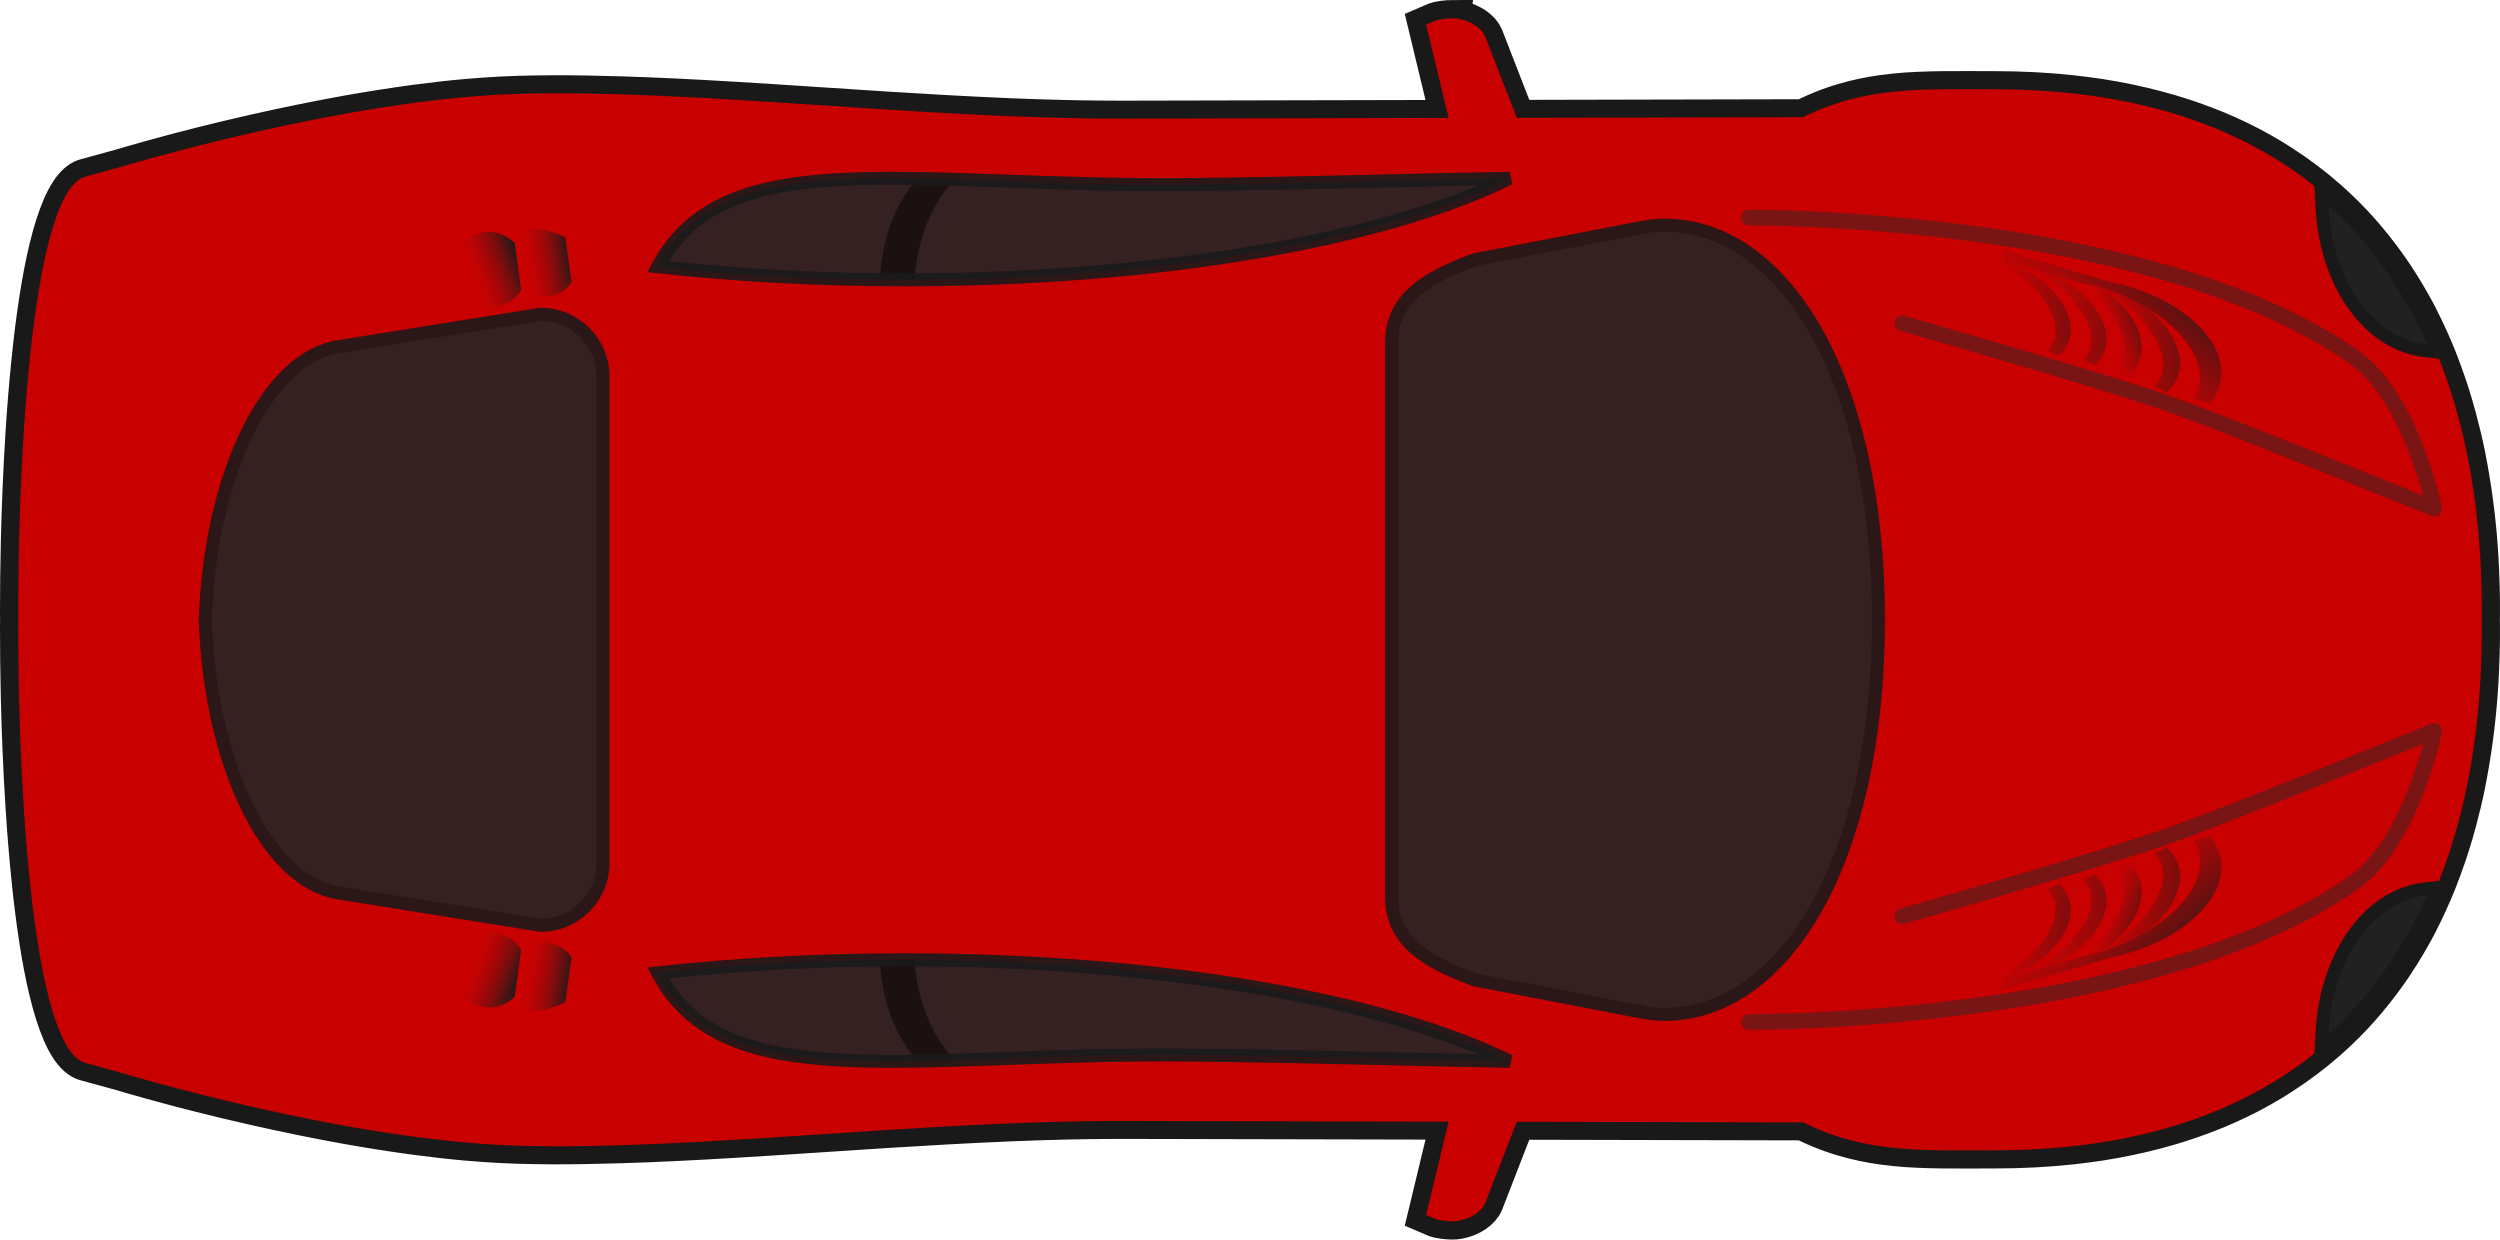
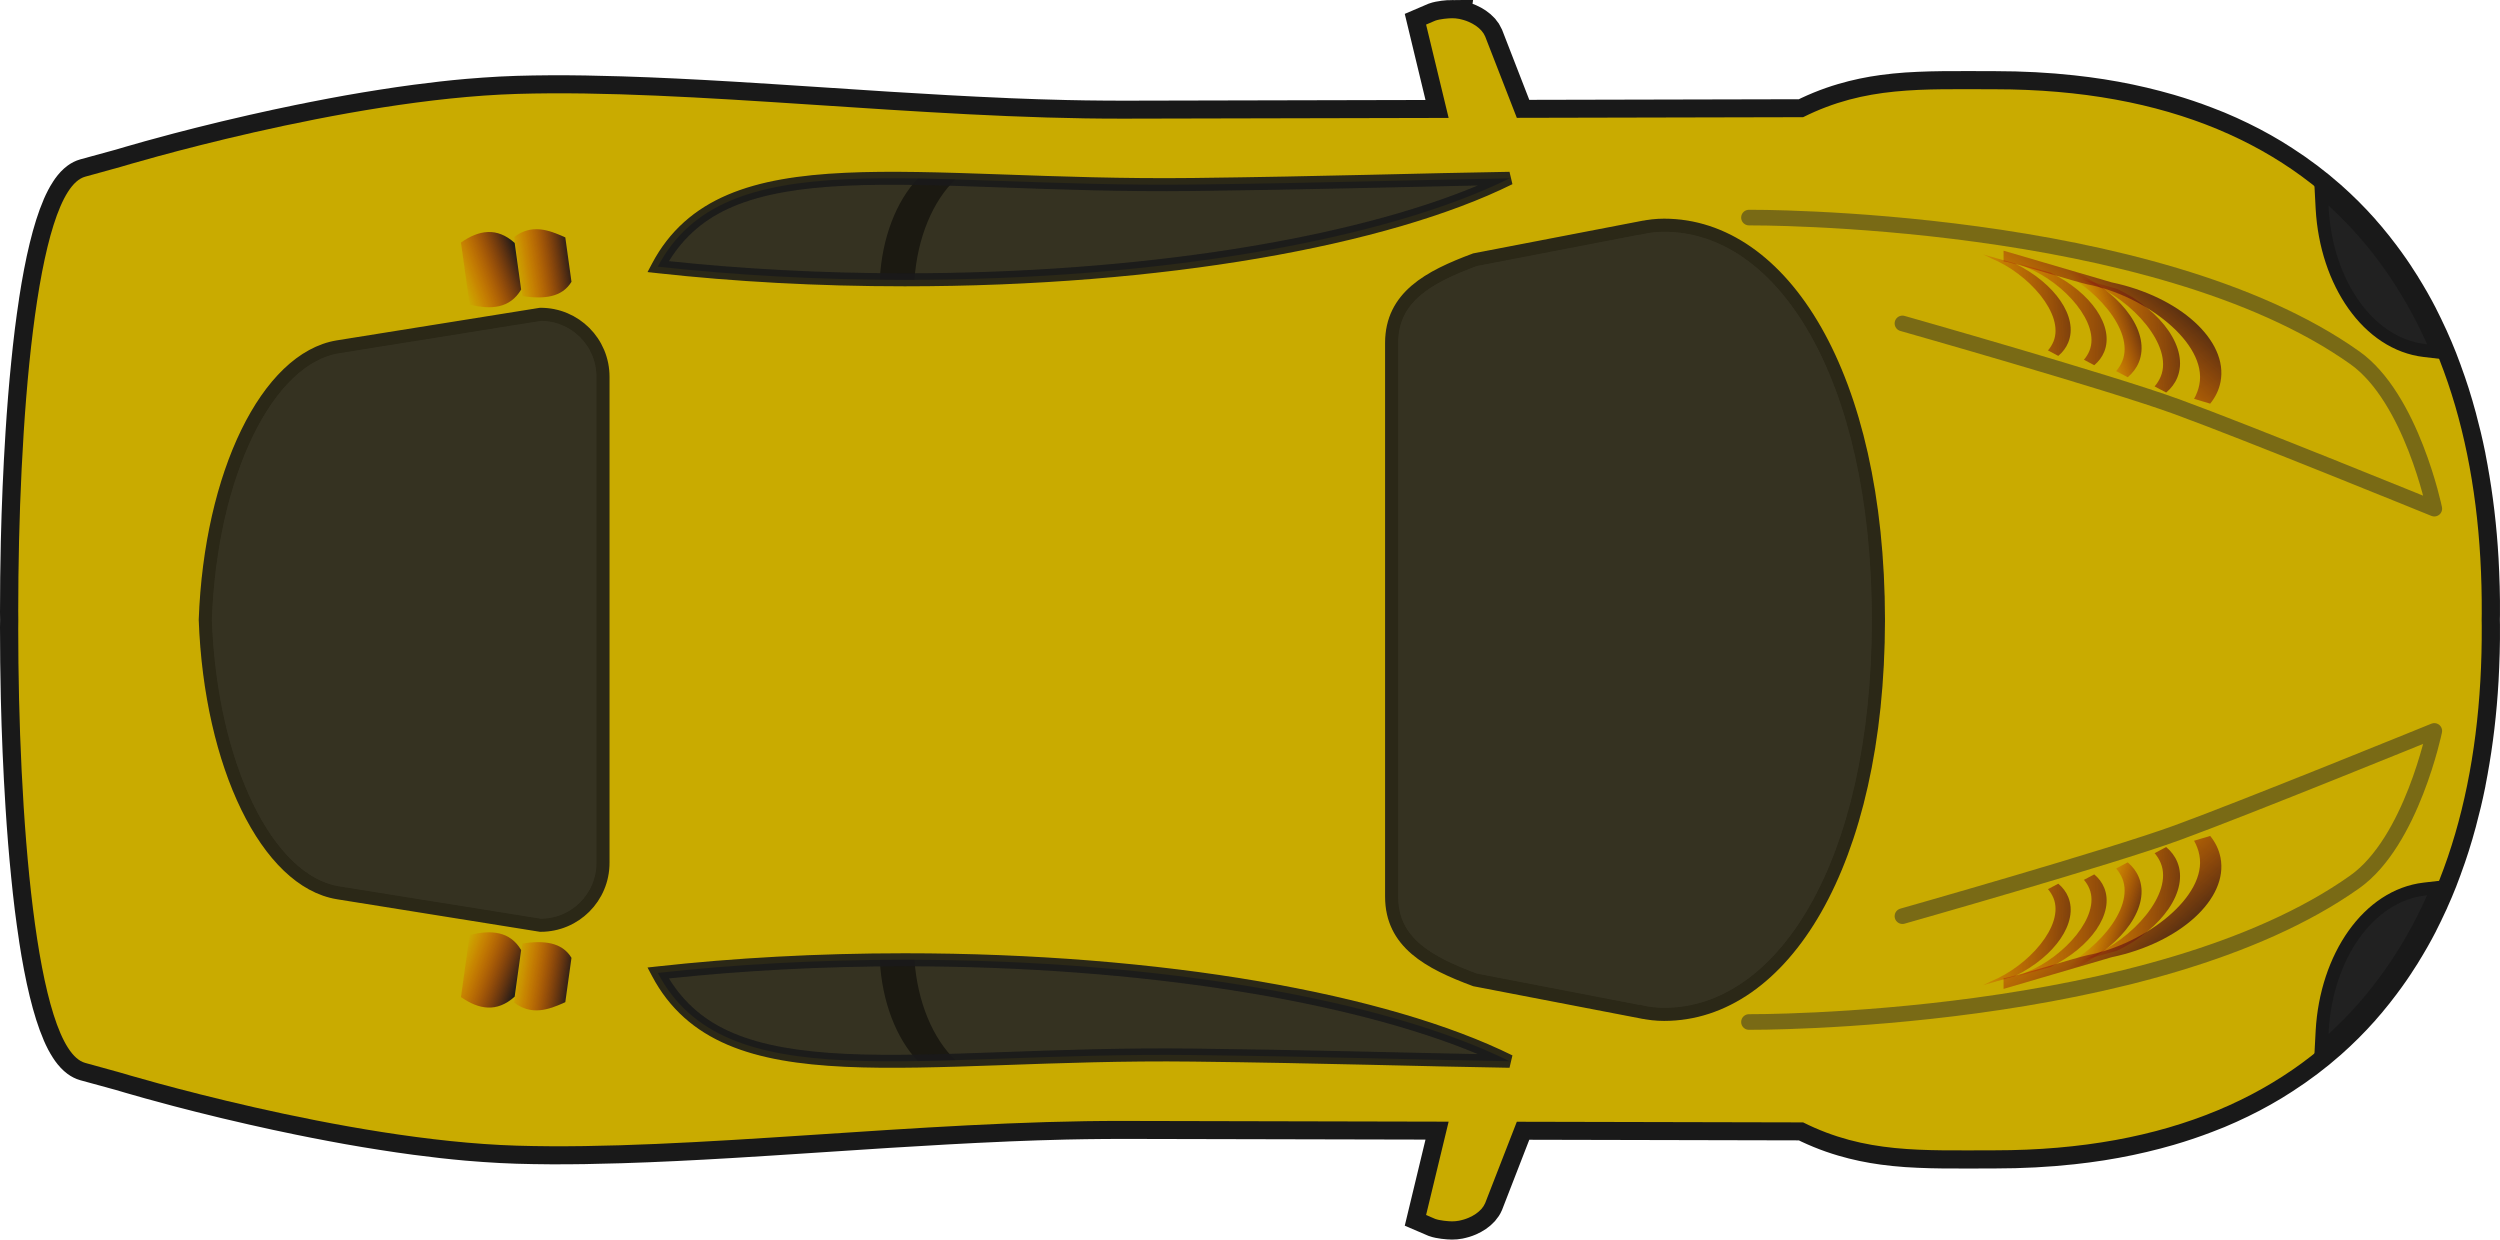
<svg xmlns="http://www.w3.org/2000/svg" xmlns:xlink="http://www.w3.org/1999/xlink" version="1.1" width="960" height="476" id="svg2" style="display:inline">
  <defs id="defs4">
    <linearGradient id="linearGradient3876">
      <stop id="stop3878" style="stop-color:#000000;stop-opacity:1" offset="0" />
      <stop id="stop3880" style="stop-color:#b3b3b3;stop-opacity:0" offset="1" />
    </linearGradient>
    <linearGradient id="linearGradient3866">
      <stop id="stop3868" style="stop-color:#000000;stop-opacity:1" offset="0" />
      <stop id="stop3870" style="stop-color:#cccccc;stop-opacity:0" offset="1" />
    </linearGradient>
    <linearGradient id="linearGradient3767">
      <stop id="stop3769" style="stop-color:#333333;stop-opacity:1" offset="0" />
      <stop id="stop3771" style="stop-color:#808080;stop-opacity:0" offset="1" />
    </linearGradient>
    <linearGradient id="linearGradient3759">
      <stop id="stop3761" style="stop-color:#1a1a1a;stop-opacity:1" offset="0" />
      <stop id="stop3763" style="stop-color:#f30000;stop-opacity:0" offset="1" />
    </linearGradient>
    <linearGradient x1="897.222" y1="542.397" x2="883.758" y2="535.371" id="linearGradient3765" xlink:href="#linearGradient3759" gradientUnits="userSpaceOnUse" />
    <linearGradient x1="879.896" y1="537.5" x2="874.867" y2="533.5" id="linearGradient3773" xlink:href="#linearGradient3767" gradientUnits="userSpaceOnUse" />
    <linearGradient x1="880.71" y1="552.05" x2="876.646" y2="535.371" id="linearGradient3785" xlink:href="#linearGradient3759" gradientUnits="userSpaceOnUse" />
    <linearGradient x1="887.896" y1="528.355" x2="876.138" y2="528.419" id="linearGradient3789" xlink:href="#linearGradient3767" gradientUnits="userSpaceOnUse" />
    <linearGradient x1="887.896" y1="528.355" x2="876.138" y2="528.419" id="linearGradient3811" xlink:href="#linearGradient3767" gradientUnits="userSpaceOnUse" gradientTransform="translate(-22,316.2677)" />
    <linearGradient x1="879.896" y1="537.5" x2="874.867" y2="533.5" id="linearGradient3813" xlink:href="#linearGradient3767" gradientUnits="userSpaceOnUse" gradientTransform="translate(-24,320.2677)" />
    <linearGradient x1="887.896" y1="528.355" x2="876.138" y2="528.419" id="linearGradient3843" xlink:href="#linearGradient3767" gradientUnits="userSpaceOnUse" />
    <linearGradient x1="879.896" y1="537.5" x2="874.867" y2="533.5" id="linearGradient3845" xlink:href="#linearGradient3767" gradientUnits="userSpaceOnUse" />
    <linearGradient x1="897.222" y1="542.397" x2="883.758" y2="535.371" id="linearGradient3847" xlink:href="#linearGradient3759" gradientUnits="userSpaceOnUse" />
    <linearGradient x1="880.71" y1="552.05" x2="876.646" y2="535.371" id="linearGradient3849" xlink:href="#linearGradient3759" gradientUnits="userSpaceOnUse" />
    <linearGradient x1="887.896" y1="528.355" x2="876.138" y2="528.419" id="linearGradient3851" xlink:href="#linearGradient3767" gradientUnits="userSpaceOnUse" gradientTransform="translate(-22,316.2677)" />
    <linearGradient x1="879.896" y1="537.5" x2="874.867" y2="533.5" id="linearGradient3853" xlink:href="#linearGradient3767" gradientUnits="userSpaceOnUse" gradientTransform="translate(-24,320.2677)" />
    <linearGradient x1="263.892" y1="865.194" x2="242.625" y2="863.937" id="linearGradient3872" xlink:href="#linearGradient3866" gradientUnits="userSpaceOnUse" gradientTransform="matrix(0.9904341,0.1379868,-0.1379868,0.9904341,130.6213,-29.06977)" />
    <linearGradient x1="252.144" y1="864.272" x2="232.433" y2="863.937" id="linearGradient3874" xlink:href="#linearGradient3876" gradientUnits="userSpaceOnUse" gradientTransform="matrix(0.9904341,0.1379868,-0.1379868,0.9904341,120.609,-30.10196)" />
    <linearGradient x1="252.144" y1="864.272" x2="232.433" y2="863.937" id="linearGradient3886" xlink:href="#linearGradient3876" gradientUnits="userSpaceOnUse" gradientTransform="matrix(0.9904341,-0.1379868,-0.1379868,-0.9904341,120.609,1463.252)" />
    <linearGradient x1="263.892" y1="865.194" x2="242.625" y2="863.937" id="linearGradient3888" xlink:href="#linearGradient3866" gradientUnits="userSpaceOnUse" gradientTransform="matrix(0.9904341,-0.1379868,-0.1379868,-0.9904341,130.6213,1462.22)" />
    <linearGradient x1="254.257" y1="865.075" x2="232.433" y2="863.937" id="linearGradient3960" xlink:href="#linearGradient3759" gradientUnits="userSpaceOnUse" gradientTransform="matrix(0.9904341,0.1379868,-0.1379868,0.9904341,146.0465,-33.88462)" />
    <linearGradient x1="263.892" y1="865.194" x2="242.625" y2="863.937" id="linearGradient3962" xlink:href="#linearGradient3759" gradientUnits="userSpaceOnUse" gradientTransform="matrix(0.9904341,0.1379868,-0.1379868,0.9904341,156.3088,-32.60243)" />
    <linearGradient x1="880.71" y1="552.05" x2="876.646" y2="535.371" id="linearGradient3991" xlink:href="#linearGradient3759" gradientUnits="userSpaceOnUse" gradientTransform="translate(21.43754,297.9067)" />
    <linearGradient x1="897.222" y1="542.397" x2="883.758" y2="535.371" id="linearGradient3994" xlink:href="#linearGradient3759" gradientUnits="userSpaceOnUse" gradientTransform="translate(21.43754,297.9067)" />
    <linearGradient x1="879.896" y1="537.5" x2="874.867" y2="533.5" id="linearGradient3997" xlink:href="#linearGradient3759" gradientUnits="userSpaceOnUse" gradientTransform="translate(21.43754,297.9067)" />
    <linearGradient x1="887.896" y1="528.355" x2="876.138" y2="528.419" id="linearGradient4000" xlink:href="#linearGradient3759" gradientUnits="userSpaceOnUse" gradientTransform="translate(21.43754,297.9067)" />
    <linearGradient x1="879.896" y1="537.5" x2="874.867" y2="533.5" id="linearGradient4008" xlink:href="#linearGradient3759" gradientUnits="userSpaceOnUse" gradientTransform="matrix(0.8933222,0,0,0.8933222,92.36976,365.1462)" />
    <linearGradient x1="887.896" y1="528.355" x2="876.138" y2="528.419" id="linearGradient4011" xlink:href="#linearGradient3759" gradientUnits="userSpaceOnUse" gradientTransform="matrix(0.8933222,0,0,0.8933222,94.1564,361.5729)" />
    <linearGradient x1="880.71" y1="552.05" x2="835.987" y2="501.076" id="linearGradient4131" xlink:href="#linearGradient3759" gradientUnits="userSpaceOnUse" gradientTransform="translate(21.43754,297.9067)" />
    <linearGradient x1="879.896" y1="537.5" x2="815.824" y2="531.909" id="linearGradient4133" xlink:href="#linearGradient3759" gradientUnits="userSpaceOnUse" gradientTransform="translate(21.43754,297.9067)" />
    <linearGradient x1="879.896" y1="537.5" x2="812.137" y2="533.5" id="linearGradient4135" xlink:href="#linearGradient3759" gradientUnits="userSpaceOnUse" gradientTransform="matrix(0.8933222,0,0,0.8933222,92.36976,365.1462)" />
    <linearGradient x1="887.896" y1="528.355" x2="805.294" y2="529.607" id="linearGradient4137" xlink:href="#linearGradient3759" gradientUnits="userSpaceOnUse" gradientTransform="matrix(0.8933222,0,0,0.8933222,94.1564,361.5729)" />
    <linearGradient x1="229.697" y1="873.137" x2="205.594" y2="867.676" id="linearGradient4139" xlink:href="#linearGradient3759" gradientUnits="userSpaceOnUse" gradientTransform="matrix(0.9904341,0.1379868,-0.1379868,0.9904341,146.0465,-33.88462)" />
    <linearGradient x1="238.833" y1="873.058" x2="216.56" y2="872.648" id="linearGradient4141" xlink:href="#linearGradient3759" gradientUnits="userSpaceOnUse" gradientTransform="matrix(0.9904341,0.1379868,-0.1379868,0.9904341,156.3088,-32.60243)" />
    <linearGradient x1="871.326" y1="842.302" x2="848.165" y2="834.677" id="linearGradient4149" xlink:href="#linearGradient3759" gradientUnits="userSpaceOnUse" gradientTransform="translate(8.308512,-2.651773)" />
    <linearGradient x1="879.896" y1="537.5" x2="812.137" y2="533.5" id="linearGradient4153" xlink:href="#linearGradient3759" gradientUnits="userSpaceOnUse" gradientTransform="matrix(0.8933222,0,0,0.8933222,80.34895,365.1461)" />
    <linearGradient x1="879.896" y1="537.5" x2="815.824" y2="531.909" id="linearGradient4155" xlink:href="#linearGradient3759" gradientUnits="userSpaceOnUse" gradientTransform="translate(27.62473,296.4923)" />
    <linearGradient x1="871.326" y1="842.302" x2="848.165" y2="834.677" id="linearGradient4185" xlink:href="#linearGradient3759" gradientUnits="userSpaceOnUse" gradientTransform="matrix(1,0,0,-1,8.308512,1452.038)" />
    <linearGradient x1="887.896" y1="528.355" x2="876.138" y2="528.419" id="linearGradient4187" xlink:href="#linearGradient3759" gradientUnits="userSpaceOnUse" gradientTransform="matrix(1,0,0,-1,21.43755,1151.48)" />
    <linearGradient x1="879.896" y1="537.5" x2="815.824" y2="531.909" id="linearGradient4189" xlink:href="#linearGradient3759" gradientUnits="userSpaceOnUse" gradientTransform="matrix(1,0,0,-1,27.62473,1152.894)" />
    <linearGradient x1="897.222" y1="542.397" x2="883.758" y2="535.371" id="linearGradient4191" xlink:href="#linearGradient3759" gradientUnits="userSpaceOnUse" gradientTransform="matrix(1,0,0,-1,21.43755,1151.48)" />
    <linearGradient x1="880.71" y1="552.05" x2="835.987" y2="501.076" id="linearGradient4193" xlink:href="#linearGradient3759" gradientUnits="userSpaceOnUse" gradientTransform="matrix(1,0,0,-1,21.43755,1151.48)" />
    <linearGradient x1="887.896" y1="528.355" x2="805.294" y2="529.607" id="linearGradient4195" xlink:href="#linearGradient3759" gradientUnits="userSpaceOnUse" gradientTransform="matrix(0.8933222,0,0,-0.8933222,94.15641,1087.813)" />
    <linearGradient x1="879.896" y1="537.5" x2="812.137" y2="533.5" id="linearGradient4197" xlink:href="#linearGradient3759" gradientUnits="userSpaceOnUse" gradientTransform="matrix(0.8933222,0,0,-0.8933222,80.34895,1084.24)" />
    <linearGradient x1="229.697" y1="873.137" x2="205.594" y2="867.676" id="linearGradient4199" xlink:href="#linearGradient3759" gradientUnits="userSpaceOnUse" gradientTransform="matrix(0.9904341,-0.1379868,-0.1379868,-0.9904341,146.0466,1483.271)" />
    <linearGradient x1="238.833" y1="873.058" x2="216.56" y2="872.648" id="linearGradient4201" xlink:href="#linearGradient3759" gradientUnits="userSpaceOnUse" gradientTransform="matrix(0.9904341,-0.1379868,-0.1379868,-0.9904341,156.3088,1481.989)" />
    <linearGradient x1="887.896" y1="528.355" x2="876.138" y2="528.419" id="linearGradient4203" xlink:href="#linearGradient3759" gradientUnits="userSpaceOnUse" gradientTransform="translate(21.43755,297.9065)" />
    <linearGradient x1="897.222" y1="542.397" x2="883.758" y2="535.371" id="linearGradient4205" xlink:href="#linearGradient3759" gradientUnits="userSpaceOnUse" gradientTransform="translate(21.43755,297.9065)" />
    <linearGradient x1="880.71" y1="552.05" x2="835.987" y2="501.076" id="linearGradient4207" xlink:href="#linearGradient3759" gradientUnits="userSpaceOnUse" gradientTransform="translate(21.43755,297.9065)" />
    <linearGradient x1="887.896" y1="528.355" x2="805.294" y2="529.607" id="linearGradient4209" xlink:href="#linearGradient3759" gradientUnits="userSpaceOnUse" gradientTransform="matrix(0.8933222,0,0,0.8933222,94.15641,361.5728)" />
    <linearGradient x1="229.697" y1="873.137" x2="205.594" y2="867.676" id="linearGradient4211" xlink:href="#linearGradient3759" gradientUnits="userSpaceOnUse" gradientTransform="matrix(0.9904341,0.1379868,-0.1379868,0.9904341,146.0466,-33.88474)" />
    <linearGradient x1="238.833" y1="873.058" x2="216.56" y2="872.648" id="linearGradient4213" xlink:href="#linearGradient3759" gradientUnits="userSpaceOnUse" gradientTransform="matrix(0.9904341,0.1379868,-0.1379868,0.9904341,156.3088,-32.60255)" />
  </defs>
  <g transform="translate(-52.93712,-486.6931)" id="layer1" style="display:inline">
    <g id="g3890">
      <path d="m 610.525,493.693 c -1.509,0.009 -4.721,0.305 -6.469,0.938 l -3.5,1.5 8.656,35.938 -124.811,0.281 c -2.436,0.005 -4.888,-0.014 -7.344,-0.031 -4.912,-0.034 -9.865,-0.105 -14.844,-0.219 -7.293,-0.167 -14.669,-0.413 -22.062,-0.719 -0.396,-0.016 -0.791,-0.046 -1.187,-0.062 -14.932,-0.63 -30.007,-1.492 -45.031,-2.438 -20.326,-1.283 -40.52,-2.707 -60.124,-3.875 -14.528,-0.865 -28.732,-1.58 -42.375,-2 -9.369,-0.289 -18.464,-0.457 -27.25,-0.406 -4.316,0.025 -8.568,0.093 -12.719,0.219 -4.151,0.125 -8.38,0.355 -12.656,0.656 -2.138,0.15 -4.278,0.31 -6.437,0.5 -6.469,0.568 -13.045,1.321 -19.594,2.188 -0.01,10e-4 -0.021,-10e-4 -0.031,0 -4.373,0.579 -8.718,1.226 -13.062,1.906 -4.344,0.681 -8.673,1.398 -12.937,2.156 -4.254,0.757 -8.47,1.565 -12.594,2.375 -0.01,0.002 -0.021,-0.002 -0.031,0 -2.066,0.406 -4.07,0.804 -6.094,1.219 -6.061,1.242 -11.934,2.516 -17.5,3.781 -0.01,0.002 -0.021,-0.002 -0.031,0 -3.716,0.845 -7.287,1.675 -10.719,2.5 -6.864,1.648 -13.115,3.235 -18.531,4.656 -8.124,2.132 -14.382,3.927 -18.094,5 -2.474,0.716 -3.812,1.125 -3.812,1.125 l -13.687,3.75 c -0.902,0.249 -1.778,0.693 -2.625,1.312 -0.288,0.21 -0.562,0.436 -0.844,0.688 -1.1,0.98 -2.151,2.271 -3.156,3.844 -0.005,0.007 0.005,0.024 0,0.031 -0.5,0.785 -1.022,1.64 -1.5,2.562 -0.004,0.008 0.004,0.023 0,0.031 -0.478,0.924 -0.951,1.914 -1.406,2.969 -0.004,0.009 0.004,0.022 0,0.031 -3.667,8.509 -6.62,21.131 -8.937,36.219 -0.002,0.01 0.002,0.021 0,0.031 -0.036,0.234 -0.058,0.483 -0.094,0.719 -0.505,3.331 -0.992,6.798 -1.437,10.344 -0.03,0.243 -0.064,0.475 -0.094,0.719 -0.502,4.043 -0.947,8.202 -1.375,12.469 -0.001,0.01 9.99e-4,0.021 0,0.031 -0.214,2.128 -0.429,4.295 -0.625,6.469 -9.21e-4,0.01 9.21e-4,0.021 0,0.031 -0.196,2.174 -0.384,4.349 -0.562,6.562 -8.26e-4,0.01 8.25e-4,0.021 0,0.031 -0.358,4.438 -0.678,8.946 -0.969,13.5 -6.56e-4,0.01 6.55e-4,0.021 0,0.031 -0.873,13.684 -1.46,27.789 -1.781,41.562 -2.45e-4,0.01 2.44e-4,0.021 0,0.031 -0.214,9.189 -0.313,18.213 -0.313,26.907 0,0.968 0.028,1.963 0.031,2.938 -0.004,0.975 -0.031,1.97 -0.031,2.938 0,8.693 0.098,17.717 0.312,26.906 2.44e-4,0.011 -2.45e-4,0.021 0,0.031 0.322,13.774 0.909,27.878 1.781,41.562 6.55e-4,0.01 -6.56e-4,0.021 0,0.031 0.291,4.554 0.611,9.062 0.969,13.5 8.25e-4,0.01 -8.26e-4,0.021 0,0.031 0.179,2.213 0.367,4.388 0.562,6.562 9.21e-4,0.01 -9.21e-4,0.021 0,0.031 0.196,2.174 0.411,4.34 0.625,6.469 9.99e-4,0.01 -0.001,0.021 0,0.031 0.428,4.266 0.873,8.426 1.375,12.469 0.03,0.244 0.063,0.476 0.094,0.719 0.445,3.546 0.933,7.012 1.437,10.344 0.036,0.235 0.058,0.485 0.094,0.719 0.002,0.01 -0.002,0.021 0,0.031 2.317,15.087 5.27,27.709 8.937,36.219 0.004,0.009 -0.004,0.023 0,0.031 0.455,1.055 0.929,2.045 1.406,2.969 0.004,0.008 -0.004,0.023 0,0.031 0.478,0.922 1,1.778 1.5,2.562 0.005,0.007 -0.005,0.024 0,0.031 1.005,1.573 2.057,2.864 3.156,3.844 0.281,0.252 0.556,0.477 0.844,0.688 0.847,0.62 1.723,1.064 2.625,1.312 l 13.687,3.75 c 0,0 1.339,0.409 3.812,1.125 3.711,1.073 9.97,2.868 18.094,5 5.416,1.422 11.667,3.008 18.531,4.656 3.431,0.825 7.002,1.655 10.719,2.5 0.01,0.002 0.021,-0.002 0.031,0 5.566,1.265 11.438,2.54 17.5,3.781 2.024,0.415 4.027,0.813 6.094,1.219 0.01,0.002 0.021,-0.002 0.031,0 4.123,0.81 8.34,1.618 12.594,2.375 4.264,0.758 8.593,1.476 12.937,2.156 4.344,0.681 8.69,1.328 13.062,1.906 0.01,10e-4 0.021,-10e-4 0.031,0 6.549,0.866 13.125,1.619 19.594,2.188 2.16,0.19 4.299,0.35 6.437,0.5 4.276,0.301 8.505,0.531 12.656,0.656 4.151,0.125 8.403,0.194 12.719,0.219 8.786,0.05 17.881,-0.118 27.25,-0.406 13.642,-0.42 27.847,-1.135 42.375,-2 19.604,-1.168 39.798,-2.592 60.124,-3.875 15.024,-0.946 30.098,-1.807 45.031,-2.438 0.396,-0.017 0.792,-0.046 1.187,-0.062 7.393,-0.306 14.77,-0.551 22.062,-0.719 4.979,-0.114 9.932,-0.184 14.844,-0.219 2.456,-0.017 4.907,-0.036 7.344,-0.031 l 124.811,0.281 -8.656,35.938 3.5,1.5 c 1.748,0.633 4.96,0.929 6.469,0.938 0.849,0.005 1.755,-0.074 2.687,-0.25 0.311,-0.059 0.624,-0.141 0.937,-0.219 0.305,-0.076 0.633,-0.157 0.937,-0.25 0.628,-0.193 1.264,-0.422 1.875,-0.688 1.822,-0.794 3.534,-1.931 4.781,-3.312 0.01,-0.011 0.022,-0.021 0.031,-0.031 0.625,-0.698 1.112,-1.451 1.469,-2.281 l 12.156,-31.312 109.936,0.25 c 0.747,0.374 1.476,0.745 2.219,1.094 2.979,1.4 5.911,2.597 8.844,3.625 1.462,0.513 2.918,0.975 4.375,1.406 5.1,1.507 10.188,2.552 15.344,3.25 2.946,0.399 5.926,0.694 8.937,0.906 1.506,0.106 3.034,0.18 4.562,0.25 3.057,0.14 6.139,0.213 9.312,0.25 6.347,0.074 12.979,0 20,0 10.41,0 20.322,-0.531 29.781,-1.562 3.783,-0.413 7.491,-0.897 11.125,-1.469 7.268,-1.143 14.228,-2.619 20.906,-4.375 1.669,-0.439 3.336,-0.899 4.969,-1.375 4.899,-1.429 9.613,-3.025 14.187,-4.781 1.525,-0.585 3.042,-1.161 4.531,-1.781 2.978,-1.241 5.882,-2.557 8.719,-3.938 1.418,-0.69 2.836,-1.401 4.219,-2.125 2.766,-1.449 5.467,-2.98 8.094,-4.562 1.313,-0.791 2.596,-1.613 3.875,-2.438 6.394,-4.12 12.363,-8.625 17.906,-13.531 4.429,-3.919 8.602,-8.08 12.5,-12.469 0.005,-0.006 -0.005,-0.025 0,-0.031 0.97,-1.093 1.937,-2.192 2.875,-3.312 0.005,-0.006 -0.005,-0.025 0,-0.031 0.938,-1.121 1.876,-2.258 2.781,-3.406 0.005,-0.006 -0.005,-0.025 0,-0.031 2.726,-3.458 5.313,-7.019 7.75,-10.719 0.005,-0.007 -0.005,-0.024 0,-0.031 0.809,-1.229 1.629,-2.464 2.406,-3.719 0.005,-0.008 -0.005,-0.024 0,-0.031 2.341,-3.778 4.567,-7.652 6.625,-11.656 0.004,-0.008 -0.004,-0.023 0,-0.031 0.683,-1.329 1.348,-2.678 2,-4.031 0.004,-0.008 -0.004,-0.023 0,-0.031 0.652,-1.353 1.316,-2.717 1.937,-4.094 0.004,-0.009 -0.004,-0.023 0,-0.031 1.246,-2.762 2.438,-5.552 3.562,-8.406 0.004,-0.009 -0.004,-0.022 0,-0.031 0.56,-1.423 1.095,-2.867 1.625,-4.312 0.003,-0.009 -0.003,-0.022 0,-0.031 0.53,-1.445 1.062,-2.908 1.562,-4.375 0.5,-1.467 0.998,-2.949 1.469,-4.438 0.003,-0.009 -0.003,-0.022 0,-0.031 0.47,-1.489 0.934,-2.991 1.375,-4.5 0.003,-0.01 -0.003,-0.022 0,-0.031 0.44,-1.51 0.87,-3.032 1.281,-4.562 0.003,-0.01 -0.003,-0.022 0,-0.031 1.238,-4.61 2.368,-9.306 3.344,-14.094 l 0,-0.031 c 0.324,-1.589 0.611,-3.204 0.906,-4.812 l 0,-0.031 c 2.075,-11.318 3.462,-23.062 4.156,-35.219 5e-4,-0.01 -6e-4,-0.021 0,-0.031 0.098,-1.728 0.179,-3.476 0.25,-5.219 4e-4,-0.01 -4e-4,-0.021 0,-0.031 0.143,-3.497 0.247,-7.007 0.281,-10.562 0,-0.01 -10e-5,-0.021 0,-0.031 0.017,-1.783 0.01,-3.578 0,-5.375 0,-0.636 -0.022,-1.271 -0.031,-1.906 0.01,-0.635 0.031,-1.27 0.031,-1.906 0.01,-1.797 0.017,-3.592 0,-5.375 -10e-5,-0.01 0,-0.021 0,-0.031 -0.034,-3.555 -0.139,-7.066 -0.281,-10.562 -4e-4,-0.01 4e-4,-0.021 0,-0.031 -0.071,-1.743 -0.152,-3.491 -0.25,-5.219 -6e-4,-0.01 5e-4,-0.021 0,-0.031 -0.694,-12.157 -2.082,-23.9 -4.156,-35.219 l 0,-0.031 c -0.295,-1.608 -0.583,-3.223 -0.906,-4.812 l 0,-0.031 c -0.975,-4.788 -2.106,-9.484 -3.344,-14.094 -0.003,-0.01 0.003,-0.021 0,-0.031 -0.411,-1.53 -0.841,-3.053 -1.281,-4.562 -0.003,-0.01 0.003,-0.021 0,-0.031 -0.441,-1.509 -0.905,-3.011 -1.375,-4.5 -0.003,-0.009 0.003,-0.022 0,-0.031 -0.47,-1.488 -0.969,-2.97 -1.469,-4.438 -0.5,-1.467 -1.032,-2.93 -1.562,-4.375 -0.003,-0.009 0.003,-0.022 0,-0.031 -0.53,-1.445 -1.065,-2.89 -1.625,-4.312 -0.004,-0.009 0.004,-0.022 0,-0.031 -1.124,-2.855 -2.316,-5.644 -3.562,-8.406 -0.004,-0.008 0.004,-0.022 0,-0.031 -0.621,-1.377 -1.285,-2.74 -1.937,-4.094 -0.004,-0.008 0.004,-0.023 0,-0.031 -0.652,-1.353 -1.317,-2.702 -2,-4.031 -0.004,-0.008 0.004,-0.023 0,-0.031 -2.058,-4.004 -4.284,-7.878 -6.625,-11.656 -0.005,-0.007 0.005,-0.023 0,-0.031 -0.777,-1.254 -1.597,-2.49 -2.406,-3.719 -0.005,-0.007 0.005,-0.024 0,-0.031 -2.437,-3.7 -5.024,-7.261 -7.75,-10.719 -0.005,-0.006 0.005,-0.025 0,-0.031 -0.905,-1.148 -1.843,-2.285 -2.781,-3.406 -0.005,-0.006 0.005,-0.025 0,-0.031 -0.938,-1.121 -1.905,-2.22 -2.875,-3.312 -0.005,-0.006 0.005,-0.025 0,-0.031 -3.898,-4.389 -8.071,-8.549 -12.5,-12.469 -5.543,-4.906 -11.512,-9.411 -17.906,-13.531 -1.279,-0.824 -2.562,-1.646 -3.875,-2.438 -2.627,-1.583 -5.327,-3.114 -8.094,-4.562 -1.383,-0.724 -2.8,-1.435 -4.219,-2.125 -2.837,-1.381 -5.74,-2.696 -8.719,-3.938 -1.489,-0.621 -3.006,-1.196 -4.531,-1.781 -4.575,-1.756 -9.288,-3.352 -14.187,-4.781 -1.633,-0.476 -3.299,-0.936 -4.969,-1.375 -6.678,-1.756 -13.638,-3.232 -20.906,-4.375 -3.634,-0.571 -7.341,-1.056 -11.125,-1.469 -9.459,-1.033 -19.371,-1.564 -29.781,-1.564 -7.02,0 -13.652,-0.074 -20,0 -3.174,0.037 -6.255,0.11 -9.312,0.25 -1.528,0.07 -3.057,0.144 -4.562,0.25 -3.012,0.212 -5.991,0.507 -8.937,0.906 -5.156,0.698 -10.244,1.743 -15.344,3.25 -1.457,0.431 -2.913,0.894 -4.375,1.406 -2.933,1.028 -5.864,2.225 -8.844,3.625 -0.743,0.349 -1.472,0.72 -2.219,1.094 l -109.936,0.25 -12.156,-31.312 c -0.356,-0.83 -0.844,-1.583 -1.469,-2.281 -0.01,-0.011 -0.021,-0.021 -0.031,-0.031 -1.247,-1.381 -2.96,-2.519 -4.781,-3.312 -0.611,-0.266 -1.247,-0.494 -1.875,-0.688 -0.305,-0.093 -0.633,-0.174 -0.937,-0.25 -0.314,-0.078 -0.627,-0.16 -0.938,-0.219 -0.932,-0.176 -1.839,-0.255 -2.687,-0.25 z" id="path3855" style="fill:#000000;fill-opacity:0.996;stroke:#191919;stroke-width:14;stroke-miterlimit:4;stroke-opacity:1;stroke-dasharray:none" />
-       <path d="m 610.525,493.693 c -1.509,0.009 -4.721,0.306 -6.469,0.938 l -3.5,1.5 8.656,35.844 -124.811,0.281 c -77.963,0.165 -166.523,-11.504 -232.935,-9.5 -66.412,2.004 -152.123,28 -152.123,28 l -13.687,3.781 c -19.251,5.296 -25.718,97.367 -25.718,166.781 0,1.113 0.027,2.253 0.031,3.375 -0.005,1.122 -0.031,2.262 -0.031,3.375 0,69.414 6.467,161.485 25.718,166.781 l 13.687,3.781 c 0,0 85.711,25.996 152.123,28 66.412,2.004 154.972,-9.665 232.935,-9.5 l 124.811,0.281 -8.656,35.844 3.5,1.5 c 1.748,0.631 4.96,0.929 6.469,0.938 0.849,0.005 1.755,-0.074 2.687,-0.25 0.311,-0.058 0.624,-0.141 0.937,-0.219 0.305,-0.075 0.633,-0.157 0.937,-0.25 0.628,-0.193 1.264,-0.422 1.875,-0.688 1.822,-0.792 3.534,-1.903 4.781,-3.281 0.01,-0.011 0.022,-0.021 0.031,-0.031 0.625,-0.697 1.112,-1.453 1.469,-2.281 l 12.156,-31.25 109.936,0.25 c 23.9,11.942 45.511,10.719 73.593,10.719 133.249,0 187.626,-86.586 186.998,-201.375 0,-0.78 -0.019,-1.566 -0.031,-2.344 0.012,-0.778 0.031,-1.564 0.031,-2.344 0.628,-114.789 -53.749,-201.375 -186.998,-201.375 -28.082,0 -49.693,-1.224 -73.593,10.719 l -109.936,0.25 -12.156,-31.25 c -0.356,-0.828 -0.844,-1.585 -1.469,-2.281 -0.01,-0.01 -0.021,-0.021 -0.031,-0.031 -1.247,-1.378 -2.96,-2.489 -4.781,-3.281 -0.611,-0.265 -1.247,-0.495 -1.875,-0.688 -0.305,-0.093 -0.633,-0.175 -0.937,-0.25 -0.314,-0.078 -0.627,-0.16 -0.937,-0.219 -0.932,-0.176 -1.839,-0.255 -2.687,-0.25 z" id="path2853" style="fill:#ca0000;fill-opacity:0.996;stroke:none" />
+       <path d="m 610.525,493.693 c -1.509,0.009 -4.721,0.306 -6.469,0.938 l -3.5,1.5 8.656,35.844 -124.811,0.281 c -77.963,0.165 -166.523,-11.504 -232.935,-9.5 -66.412,2.004 -152.123,28 -152.123,28 l -13.687,3.781 c -19.251,5.296 -25.718,97.367 -25.718,166.781 0,1.113 0.027,2.253 0.031,3.375 -0.005,1.122 -0.031,2.262 -0.031,3.375 0,69.414 6.467,161.485 25.718,166.781 l 13.687,3.781 c 0,0 85.711,25.996 152.123,28 66.412,2.004 154.972,-9.665 232.935,-9.5 l 124.811,0.281 -8.656,35.844 3.5,1.5 c 1.748,0.631 4.96,0.929 6.469,0.938 0.849,0.005 1.755,-0.074 2.687,-0.25 0.311,-0.058 0.624,-0.141 0.937,-0.219 0.305,-0.075 0.633,-0.157 0.937,-0.25 0.628,-0.193 1.264,-0.422 1.875,-0.688 1.822,-0.792 3.534,-1.903 4.781,-3.281 0.01,-0.011 0.022,-0.021 0.031,-0.031 0.625,-0.697 1.112,-1.453 1.469,-2.281 l 12.156,-31.25 109.936,0.25 c 23.9,11.942 45.511,10.719 73.593,10.719 133.249,0 187.626,-86.586 186.998,-201.375 0,-0.78 -0.019,-1.566 -0.031,-2.344 0.012,-0.778 0.031,-1.564 0.031,-2.344 0.628,-114.789 -53.749,-201.375 -186.998,-201.375 -28.082,0 -49.693,-1.224 -73.593,10.719 l -109.936,0.25 -12.156,-31.25 c -0.356,-0.828 -0.844,-1.585 -1.469,-2.281 -0.01,-0.01 -0.021,-0.021 -0.031,-0.031 -1.247,-1.378 -2.96,-2.489 -4.781,-3.281 -0.611,-0.265 -1.247,-0.495 -1.875,-0.688 -0.305,-0.093 -0.633,-0.175 -0.937,-0.25 -0.314,-0.078 -0.627,-0.16 -0.937,-0.219 -0.932,-0.176 -1.839,-0.255 -2.687,-0.25 z" id="path2853" style="fill:#CAAC00;fill-opacity:0.996;stroke:none" />
      <path d="m 400.34,855.236 c -33.364,0 -65.307,1.8 -94.811,5.062 25.66,48.714 97.985,30.265 205.56,31.531 49.686,0.585 89.543,1.879 121.53,2.375 -47.16,-23.334 -133.527,-38.969 -232.279,-38.969 z" id="path3643" style="opacity:0.9;fill:#262626;fill-opacity:0.996;stroke:none" />
      <path d="m 400.34,855.236 c -3.206,0 -6.383,0.029 -9.562,0.062 0.818,16.171 6.428,30.257 14.594,38.844 4.671,-0.076 9.495,-0.197 14.437,-0.344 -8.566,-8.192 -14.593,-22.228 -15.719,-38.562 -1.251,-0.005 -2.495,0 -3.75,0 z" id="path3658" style="opacity:0.5;fill:#000000;fill-opacity:0.996;stroke:none" />
      <path d="m 989.021,827.5 -5.094,0.594 c -21.545,2.513 -37.688,25.979 -39.281,54.531 l -0.375,7.125 5.25,-4.844 c 15.889,-14.68 28.303,-32.507 37.406,-52.75 L 989.021,827.5 z" id="path3707" style="font-size:medium;font-style:normal;font-variant:normal;font-weight:normal;font-stretch:normal;text-indent:0;text-align:start;text-decoration:none;line-height:normal;letter-spacing:normal;word-spacing:normal;text-transform:none;direction:ltr;block-progression:tb;writing-mode:lr-tb;text-anchor:start;color:#000000;fill:#212121;fill-opacity:1;fill-rule:nonzero;stroke:#191919;stroke-width:5;stroke-miterlimit:4;stroke-opacity:1;stroke-dasharray:none;marker:none;visibility:visible;display:inline;overflow:visible;enable-background:accumulate;font-family:Bitstream Vera Sans;-inkscape-font-specification:Bitstream Vera Sans" />
      <path d="m 783.475,838.498 c 0,0 79.677,-22.596 105.376,-31.982 26.839,-9.802 98.859,-39.146 98.859,-39.146 0,0 -8.741,42.47 -30.483,57.918 C 880.004,880.158 724.541,879.142 724.541,879.142" id="path3715" style="opacity:0.5;fill:none;stroke:#292929;stroke-width:6;stroke-linecap:round;stroke-linejoin:round;stroke-miterlimit:4;stroke-opacity:1;stroke-dasharray:none" />
      <path d="m 869.969,817.838 -4.437,2.344 c 0.989,1.157 1.796,2.429 2.375,3.844 4.798,11.717 -10.736,29.236 -26.875,35.781 -0.517,0.21 -1.813,0.841 -3.406,1.656 l 13.625,-3.875 c 17.306,-8.458 27.47,-23.082 23,-34 -0.916,-2.237 -2.375,-4.166 -4.281,-5.75 z" id="path3757" style="fill:url(#linearGradient4149);fill-opacity:1;stroke:none" />
      <path d="m 878.554,813.377 -4.437,2.344 c 0.989,1.157 1.796,2.429 2.375,3.844 4.798,11.717 -10.736,29.236 -26.875,35.781 -0.517,0.21 -1.813,0.841 -3.406,1.656 l 13.625,-3.875 c 17.306,-8.458 27.47,-23.082 23,-34 -0.916,-2.237 -2.375,-4.166 -4.281,-5.75 z" id="path3787" style="fill:url(#linearGradient4203);fill-opacity:1;stroke:none" />
      <path d="m 884.741,811.963 -4.437,2.344 c 0.989,1.157 1.796,2.429 2.375,3.844 4.798,11.717 -10.736,29.236 -26.875,35.781 -0.517,0.21 -1.813,0.841 -3.406,1.656 l 13.625,-3.875 c 17.306,-8.458 27.47,-23.082 23,-34 -0.916,-2.237 -2.375,-4.166 -4.281,-5.75 z" id="path3752" style="fill:url(#linearGradient4155);fill-opacity:1;stroke:none" />
      <path d="m 901.647,807.689 -6.187,1.844 c 0.96,1.713 1.654,3.532 2.031,5.469 3.119,16.034 -20.962,34.284 -43.031,38.5 -3.395,0.649 -28.884,8.576 -32.158,8.804 l 0,4.125 41.439,-12.148 c 26.285,-5.496 44.949,-22.448 41.875,-38.25 -0.596,-3.062 -1.956,-5.86 -3.969,-8.344 z" id="path3735" style="fill:url(#linearGradient4205);fill-opacity:1;stroke:none" />
      <path d="m 901.647,807.689 -6.187,1.844 c 0.96,1.713 1.654,3.532 2.031,5.469 3.119,16.034 -20.962,34.284 -43.031,38.5 -3.395,0.649 -28.884,8.576 -32.158,8.804 l 0,4.125 41.439,-12.148 c 26.285,-5.496 44.949,-22.448 41.875,-38.25 -0.596,-3.062 -1.956,-5.86 -3.969,-8.344 z" id="path3783" style="fill:url(#linearGradient4207);fill-opacity:1;stroke:none" />
      <path d="m 857.123,822.457 -3.964,2.094 c 0.884,1.033 1.604,2.17 2.122,3.434 4.286,10.467 -9.591,26.117 -24.008,31.964 -0.462,0.187 -1.619,0.751 -3.043,1.48 l 12.171,-3.462 c 15.46,-7.555 24.54,-20.62 20.546,-30.373 -0.818,-1.999 -2.122,-3.722 -3.824,-5.137 z" id="path3799" style="fill:url(#linearGradient4209);fill-opacity:1;stroke:none" />
      <path d="m 843.316,826.031 -3.964,2.094 c 0.884,1.033 1.604,2.17 2.122,3.434 4.286,10.467 -9.591,26.117 -24.008,31.964 -0.462,0.187 -1.619,0.751 -3.043,1.48 l 12.171,-3.462 c 15.46,-7.555 24.54,-20.62 20.546,-30.373 -0.818,-1.999 -2.122,-3.722 -3.824,-5.137 z" id="path3803" style="fill:url(#linearGradient4153);fill-opacity:1;stroke:none" />
      <path d="m 233.266,845.724 c 8.293,-2.023 15.486,-1.479 19.797,5.787 l -2.493,17.897 c -6.875,6.173 -13.75,4.951 -20.625,0.155 l 3.321,-23.839 z" id="rect3861" style="fill:url(#linearGradient4211);fill-opacity:1;stroke:none" />
      <path d="m 253.542,848.987 c 8.15,-1.21 15.167,-0.573 18.843,5.508 l -2.373,17.034 c -6.484,2.975 -12.983,5.21 -19.631,0.148 l 3.161,-22.69 z" id="path3864" style="fill:url(#linearGradient4213);fill-opacity:1;stroke:none" />
      <path d="m 400.34,852.75 c -33.454,0 -65.492,1.789 -95.093,5.062 l -3.656,0.406 1.719,3.25 c 6.671,12.664 16.562,21.113 29.062,26.438 12.501,5.324 27.572,7.613 45.093,8.438 35.042,1.65 79.954,-2.631 133.592,-2 49.659,0.584 89.508,1.879 121.53,2.375 l 1.125,-4.75 C 585.863,868.293 499.356,852.75 400.34,852.75 z m 0,5 c 91.169,0 171.747,13.479 220.091,33.719 -29.952,-0.582 -65.212,-1.606 -109.311,-2.125 -53.937,-0.635 -98.976,3.652 -133.405,2.031 -17.214,-0.81 -31.767,-3.105 -43.406,-8.062 -10.453,-4.452 -18.485,-11.154 -24.5,-20.906 28.307,-2.983 58.735,-4.656 90.53,-4.656 z" id="path4025" style="font-size:medium;font-style:normal;font-variant:normal;font-weight:normal;font-stretch:normal;text-indent:0;text-align:start;text-decoration:none;line-height:normal;letter-spacing:normal;word-spacing:normal;text-transform:none;direction:ltr;block-progression:tb;writing-mode:lr-tb;text-anchor:start;opacity:0.9;color:#000000;fill:#191919;fill-opacity:1;fill-rule:nonzero;stroke:none;stroke-width:5;marker:none;visibility:visible;display:inline;overflow:visible;enable-background:accumulate;font-family:Bitstream Vera Sans;-inkscape-font-specification:Bitstream Vera Sans" />
      <path d="m 260.497,607.381 -77.749,12.469 c -27.15,4.354 -48.947,48.773 -50.999,104.844 2.052,56.071 23.849,100.49 50.999,104.844 l 77.749,12.469 c 13.296,0 24,-10.704 24,-24 l 0,-186.625 c 0,-13.296 -10.704,-24 -24,-24 z" id="rect2864" style="opacity:0.9;fill:#262626;fill-opacity:0.996;stroke:#191919;stroke-width:5;stroke-miterlimit:4;stroke-opacity:1;stroke-dasharray:none" />
      <path d="m 691.962,573.162 c -2.969,0 -5.893,0.332 -8.781,0.969 -0.01,-0.01 -0.021,-0.021 -0.031,-0.031 l -63.843,12.312 c -17.728,6.605 -32,14.272 -32,32 l 0,212.562 c 0,17.728 14.272,25.395 32,32 l 63.843,12.312 c 0.011,-0.01 0.021,-0.021 0.031,-0.031 2.888,0.637 5.812,0.969 8.781,0.969 45.395,0 82.198,-57.363 82.312,-151.531 -0.114,-94.169 -36.916,-151.531 -82.312,-151.531 z" id="path3703" style="opacity:0.9;fill:#262626;fill-opacity:0.996;stroke:#191919;stroke-width:5;stroke-miterlimit:4;stroke-opacity:1;stroke-dasharray:none;stroke-dashoffset:0" />
      <path d="m 400.34,594.15 c -33.364,0 -65.307,-1.8 -94.811,-5.062 25.66,-48.714 97.985,-30.265 205.56,-31.531 49.686,-0.585 89.543,-1.879 121.53,-2.375 -47.16,23.334 -133.527,38.969 -232.279,38.969 z" id="path4157" style="opacity:0.9;fill:#262626;fill-opacity:0.996;stroke:none" />
      <path d="m 400.34,594.15 c -3.206,0 -6.383,-0.029 -9.562,-0.062 0.818,-16.171 6.428,-30.257 14.594,-38.844 4.671,0.076 9.495,0.197 14.437,0.344 -8.566,8.192 -14.593,22.228 -15.719,38.562 -1.251,0.005 -2.495,0 -3.75,0 z" id="path4159" style="opacity:0.5;fill:#000000;fill-opacity:0.996;stroke:none" />
      <path d="m 989.021,621.886 -5.094,-0.594 c -21.545,-2.513 -37.688,-25.979 -39.281,-54.531 l -0.375,-7.125 5.25,4.844 c 15.889,14.68 28.303,32.507 37.406,52.75 l 2.094,4.656 z" id="path4161" style="font-size:medium;font-style:normal;font-variant:normal;font-weight:normal;font-stretch:normal;text-indent:0;text-align:start;text-decoration:none;line-height:normal;letter-spacing:normal;word-spacing:normal;text-transform:none;direction:ltr;block-progression:tb;writing-mode:lr-tb;text-anchor:start;color:#000000;fill:#212121;fill-opacity:1;fill-rule:nonzero;stroke:#191919;stroke-width:5;stroke-miterlimit:4;stroke-opacity:1;stroke-dasharray:none;marker:none;visibility:visible;display:inline;overflow:visible;enable-background:accumulate;font-family:Bitstream Vera Sans;-inkscape-font-specification:Bitstream Vera Sans" />
      <path d="m 783.475,610.888 c 0,0 79.677,22.596 105.376,31.982 26.839,9.802 98.859,39.146 98.859,39.146 0,0 -8.741,-42.47 -30.483,-57.918 C 880.004,569.228 724.541,570.244 724.541,570.244" id="path4163" style="opacity:0.5;fill:none;stroke:#292929;stroke-width:6;stroke-linecap:round;stroke-linejoin:round;stroke-miterlimit:4;stroke-opacity:1;stroke-dasharray:none" />
      <path d="m 869.969,631.548 -4.437,-2.344 c 0.989,-1.157 1.796,-2.429 2.375,-3.844 4.798,-11.717 -10.736,-29.236 -26.875,-35.781 -0.517,-0.21 -1.813,-0.841 -3.406,-1.656 l 13.625,3.875 c 17.306,8.458 27.47,23.082 23,34 -0.916,2.237 -2.375,4.166 -4.281,5.75 z" id="path4165" style="fill:url(#linearGradient4185);fill-opacity:1;stroke:none" />
      <path d="m 878.554,636.01 -4.437,-2.344 c 0.989,-1.157 1.796,-2.429 2.375,-3.844 4.798,-11.717 -10.736,-29.236 -26.875,-35.781 -0.517,-0.21 -1.813,-0.841 -3.406,-1.656 l 13.625,3.875 c 17.306,8.458 27.47,23.082 23,34 -0.916,2.237 -2.375,4.166 -4.281,5.75 z" id="path4167" style="fill:url(#linearGradient4187);fill-opacity:1;stroke:none" />
      <path d="m 884.741,637.424 -4.437,-2.344 c 0.989,-1.157 1.796,-2.429 2.375,-3.844 4.798,-11.717 -10.736,-29.236 -26.875,-35.781 -0.517,-0.21 -1.813,-0.841 -3.406,-1.656 l 13.625,3.875 c 17.306,8.458 27.47,23.082 23,34 -0.916,2.237 -2.375,4.166 -4.281,5.75 z" id="path4169" style="fill:url(#linearGradient4189);fill-opacity:1;stroke:none" />
      <path d="m 901.647,641.697 -6.187,-1.844 c 0.96,-1.713 1.654,-3.532 2.031,-5.469 3.119,-16.034 -20.962,-34.284 -43.031,-38.5 -3.395,-0.649 -28.884,-8.576 -32.158,-8.804 l 0,-4.125 41.439,12.148 c 26.285,5.496 44.949,22.448 41.875,38.25 -0.596,3.062 -1.956,5.86 -3.969,8.344 z" id="path4171" style="fill:url(#linearGradient4191);fill-opacity:1;stroke:none" />
      <path d="m 901.647,641.697 -6.187,-1.844 c 0.96,-1.713 1.654,-3.532 2.031,-5.469 3.119,-16.034 -20.962,-34.284 -43.031,-38.5 -3.395,-0.649 -28.884,-8.576 -32.158,-8.804 l 0,-4.125 41.439,12.148 c 26.285,5.496 44.949,22.448 41.875,38.25 -0.596,3.062 -1.956,5.86 -3.969,8.344 z" id="path4173" style="fill:url(#linearGradient4193);fill-opacity:1;stroke:none" />
      <path d="m 857.123,626.929 -3.964,-2.094 c 0.884,-1.033 1.604,-2.17 2.122,-3.434 4.286,-10.467 -9.591,-26.117 -24.008,-31.964 -0.462,-0.187 -1.619,-0.751 -3.043,-1.48 l 12.171,3.462 c 15.46,7.555 24.54,20.62 20.546,30.373 -0.818,1.999 -2.122,3.722 -3.824,5.137 z" id="path4175" style="fill:url(#linearGradient4195);fill-opacity:1;stroke:none" />
      <path d="m 843.316,623.356 -3.964,-2.094 c 0.884,-1.033 1.604,-2.17 2.122,-3.434 4.286,-10.467 -9.591,-26.117 -24.008,-31.964 -0.462,-0.187 -1.619,-0.751 -3.043,-1.48 l 12.171,3.462 c 15.46,7.555 24.54,20.62 20.546,30.373 -0.818,1.999 -2.122,3.722 -3.824,5.137 z" id="path4177" style="fill:url(#linearGradient4197);fill-opacity:1;stroke:none" />
      <path d="m 233.266,603.663 c 8.293,2.023 15.486,1.479 19.797,-5.787 l -2.493,-17.897 c -6.875,-6.173 -13.75,-4.951 -20.625,-0.155 l 3.321,23.839 z" id="path4179" style="fill:url(#linearGradient4199);fill-opacity:1;stroke:none" />
      <path d="m 253.542,600.4 c 8.15,1.21 15.167,0.573 18.843,-5.508 l -2.373,-17.034 c -6.484,-2.975 -12.983,-5.21 -19.631,-0.148 l 3.161,22.69 z" id="path4181" style="fill:url(#linearGradient4201);fill-opacity:1;stroke:none" />
      <path d="m 400.34,596.636 c -33.454,0 -65.492,-1.789 -95.093,-5.062 l -3.656,-0.406 1.719,-3.25 c 6.671,-12.664 16.562,-21.113 29.062,-26.438 12.501,-5.324 27.572,-7.613 45.093,-8.438 35.042,-1.65 79.954,2.631 133.592,2 49.659,-0.584 89.508,-1.879 121.53,-2.375 l 1.125,4.75 c -47.849,23.675 -134.357,39.219 -233.372,39.219 z m 0,-5 c 91.169,0 171.747,-13.479 220.091,-33.719 -29.952,0.582 -65.212,1.606 -109.311,2.125 -53.937,0.635 -98.976,-3.652 -133.405,-2.031 -17.214,0.81 -31.767,3.105 -43.406,8.062 -10.453,4.452 -18.485,11.154 -24.5,20.906 28.307,2.983 58.735,4.656 90.53,4.656 z" id="path4183" style="font-size:medium;font-style:normal;font-variant:normal;font-weight:normal;font-stretch:normal;text-indent:0;text-align:start;text-decoration:none;line-height:normal;letter-spacing:normal;word-spacing:normal;text-transform:none;direction:ltr;block-progression:tb;writing-mode:lr-tb;text-anchor:start;opacity:0.9;color:#000000;fill:#191919;fill-opacity:1;fill-rule:nonzero;stroke:none;stroke-width:5;marker:none;visibility:visible;display:inline;overflow:visible;enable-background:accumulate;font-family:Bitstream Vera Sans;-inkscape-font-specification:Bitstream Vera Sans" />
    </g>
  </g>
</svg>
